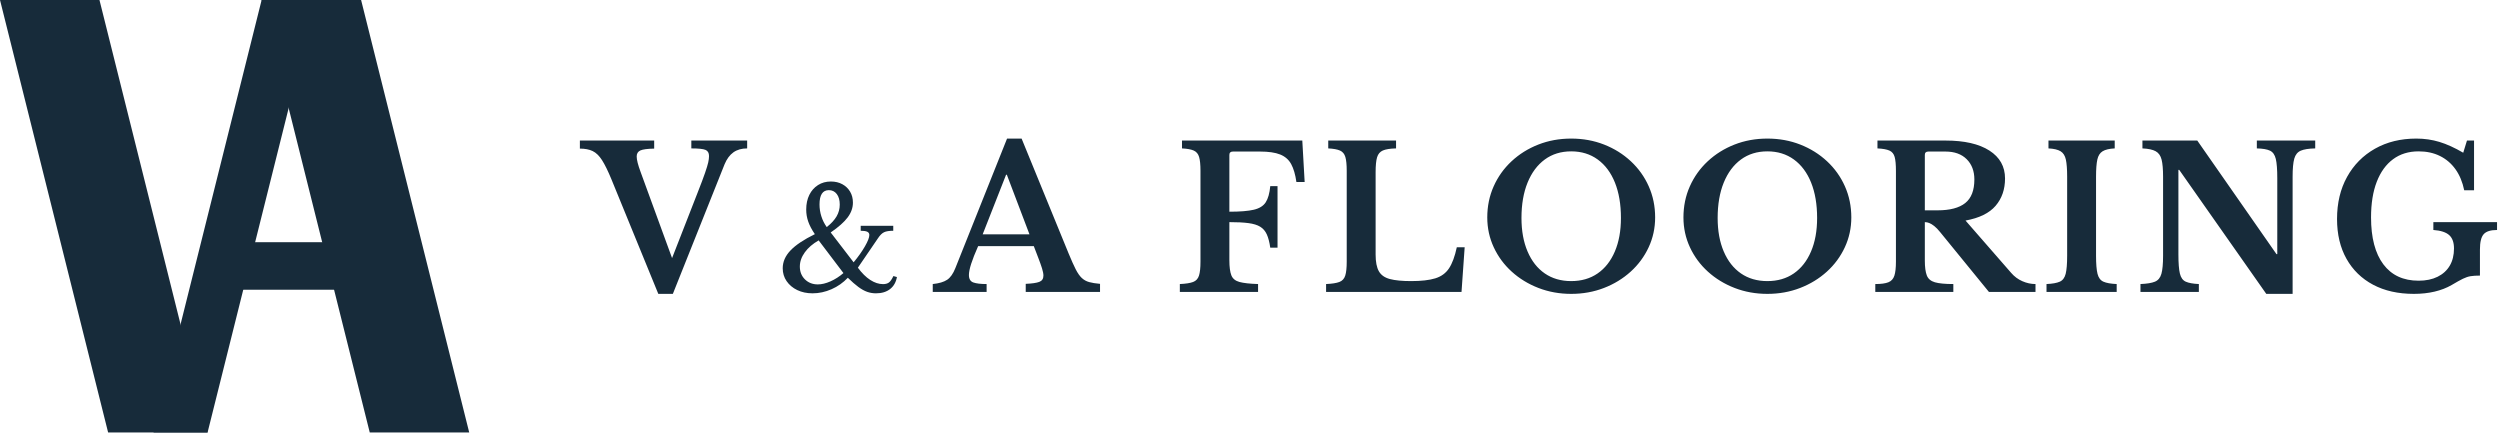
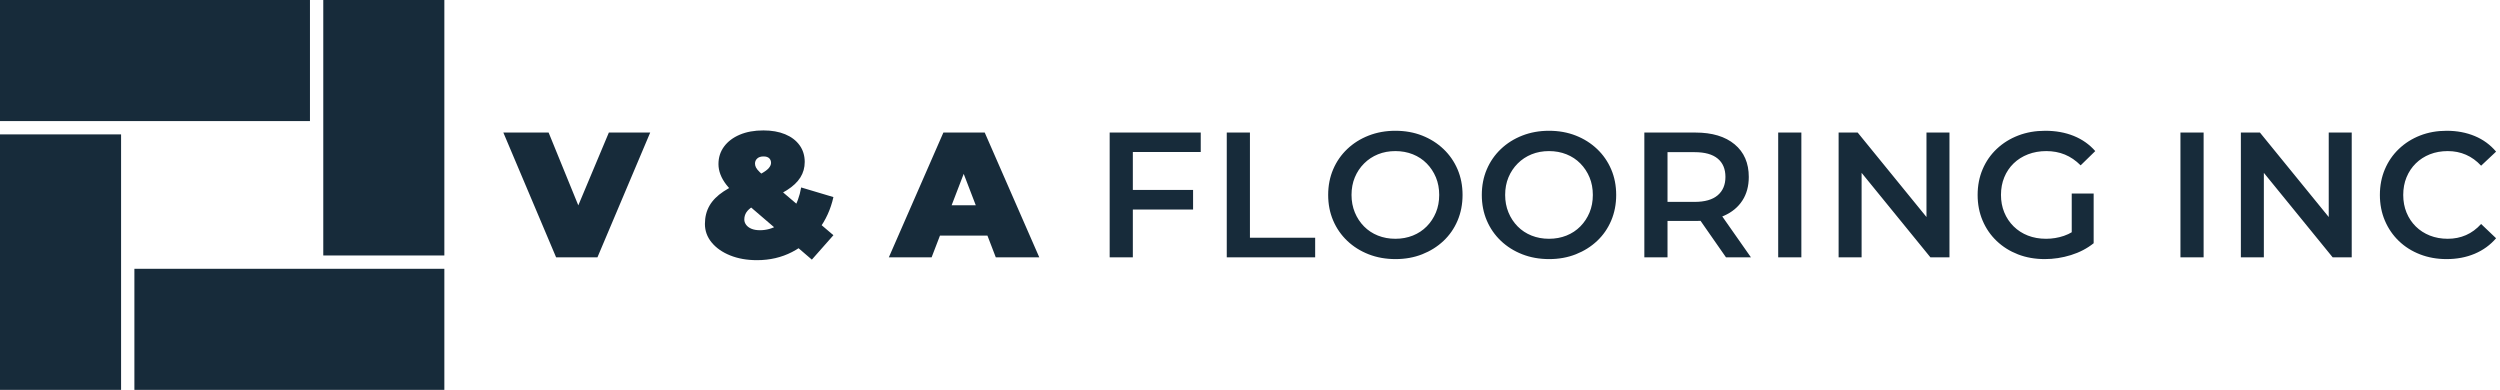
- <svg xmlns="http://www.w3.org/2000/svg" viewBox="0 0 578.1 100" role="img" aria-labelledby="t">
+ <svg xmlns="http://www.w3.org/2000/svg" viewBox="0 0 2064.8 322" role="img" aria-labelledby="t">
  <g fill="#172B3A">
-     <path d="M0 0 L23 0 L48 100 L25 100 Z" />
-     <path d="M35.5 100 L48 100 L73 0 L60.5 0 Z" />
-     <path d="M60.5 0 L83.5 0 L108.5 100 L85.5 100 Z" />
-   </g>
-   <path fill="#172B3A" d="M58.5 56 L75 56 L77.75 67 L55.75 67 Z" />
-   <g fill="#172B3A">
-     <path d="M148.136 39.773 155.409 59.682 161.318 44.545Q162.5 41.545 163.045 39.955Q163.591 38.364 163.773 37.545Q163.955 36.727 163.955 36.091Q163.955 35.0 163.136 34.659Q162.318 34.318 159.864 34.318V32.5H172.773V34.318Q170.864 34.318 169.591 35.227Q168.318 36.136 167.545 38.0L155.591 67.955H152.227L141.364 41.409Q140.182 38.545 139.205 37.023Q138.227 35.5 137.045 34.932Q135.864 34.364 134.091 34.364V32.5H151.273V34.364Q148.909 34.409 148.068 34.795Q147.227 35.182 147.227 36.182Q147.227 36.773 147.455 37.659Q147.682 38.545 148.136 39.773Z" />
-     <path d="M215.689 67.5V65.682Q217.871 65.455 219.007 64.705Q220.144 63.955 220.916 62.0L232.871 32.045H236.235L247.098 58.591Q248.053 60.909 248.735 62.25Q249.416 63.591 250.144 64.273Q250.871 64.955 251.848 65.227Q252.825 65.5 254.371 65.636V67.5H237.189V65.636Q239.371 65.545 240.325 65.182Q241.28 64.818 241.28 63.727Q241.28 63.091 240.962 62.068Q240.644 61.045 240.098 59.636L239.053 56.909H226.189Q225.098 59.364 224.575 61.0Q224.053 62.636 224.053 63.591Q224.053 64.955 225.075 65.318Q226.098 65.682 228.144 65.682V67.5ZM227.235 54.182H238.053L232.825 40.409H232.644Z" />
-     <path d="M272.825 67.5V65.682Q274.871 65.591 275.894 65.205Q276.916 64.818 277.257 63.727Q277.598 62.636 277.598 60.5V39.5Q277.598 37.364 277.28 36.295Q276.962 35.227 276.053 34.818Q275.144 34.409 273.325 34.318V32.5H301.144L301.689 42.091H299.78Q299.416 39.5 298.575 37.955Q297.735 36.409 296.03 35.727Q294.325 35.045 291.371 35.045H285.098Q284.28 35.045 284.28 35.818V48.955Q287.962 48.955 289.916 48.5Q291.871 48.045 292.689 46.773Q293.507 45.5 293.735 43.045H295.416V57.273H293.735Q293.462 55.364 292.939 54.205Q292.416 53.045 291.416 52.432Q290.416 51.818 288.689 51.591Q286.962 51.364 284.28 51.364V60.182Q284.28 62.5 284.735 63.659Q285.189 64.818 286.621 65.205Q288.053 65.591 290.916 65.682V67.5ZM306.644 67.5V65.682Q308.689 65.591 309.712 65.205Q310.735 64.818 311.075 63.727Q311.416 62.636 311.416 60.5V39.5Q311.416 37.364 311.098 36.295Q310.78 35.227 309.871 34.818Q308.962 34.409 307.144 34.318V32.5H322.825V34.318Q320.78 34.364 319.78 34.795Q318.78 35.227 318.439 36.364Q318.098 37.5 318.098 39.818V58.864Q318.098 61.409 318.848 62.727Q319.598 64.045 321.394 64.523Q323.189 65.0 326.325 65.0Q329.825 65.0 331.894 64.364Q333.962 63.727 335.075 62.045Q336.189 60.364 336.871 57.182H338.689L337.962 67.5ZM363.325 32.045Q367.416 32.045 370.939 33.432Q374.462 34.818 377.121 37.295Q379.78 39.773 381.257 43.091Q382.735 46.409 382.735 50.273Q382.735 53.955 381.235 57.182Q379.735 60.409 377.075 62.818Q374.416 65.227 370.894 66.591Q367.371 67.955 363.325 67.955Q359.28 67.955 355.757 66.591Q352.235 65.227 349.575 62.818Q346.916 60.409 345.416 57.182Q343.916 53.955 343.916 50.273Q343.916 46.409 345.394 43.091Q346.871 39.773 349.53 37.295Q352.189 34.818 355.712 33.432Q359.235 32.045 363.325 32.045ZM363.325 65.0Q366.871 65.0 369.439 63.227Q372.007 61.455 373.416 58.159Q374.825 54.864 374.825 50.409Q374.825 45.682 373.439 42.227Q372.053 38.773 369.462 36.886Q366.871 35.0 363.325 35.0Q359.78 35.0 357.212 36.886Q354.644 38.773 353.235 42.227Q351.825 45.682 351.825 50.409Q351.825 54.864 353.235 58.159Q354.644 61.455 357.212 63.227Q359.78 65.0 363.325 65.0ZM408.689 32.045Q412.78 32.045 416.303 33.432Q419.825 34.818 422.485 37.295Q425.144 39.773 426.621 43.091Q428.098 46.409 428.098 50.273Q428.098 53.955 426.598 57.182Q425.098 60.409 422.439 62.818Q419.78 65.227 416.257 66.591Q412.735 67.955 408.689 67.955Q404.644 67.955 401.121 66.591Q397.598 65.227 394.939 62.818Q392.28 60.409 390.78 57.182Q389.28 53.955 389.28 50.273Q389.28 46.409 390.757 43.091Q392.235 39.773 394.894 37.295Q397.553 34.818 401.075 33.432Q404.598 32.045 408.689 32.045ZM408.689 65.0Q412.235 65.0 414.803 63.227Q417.371 61.455 418.78 58.159Q420.189 54.864 420.189 50.409Q420.189 45.682 418.803 42.227Q417.416 38.773 414.825 36.886Q412.235 35.0 408.689 35.0Q405.144 35.0 402.575 36.886Q400.007 38.773 398.598 42.227Q397.189 45.682 397.189 50.409Q397.189 54.864 398.598 58.159Q400.007 61.455 402.575 63.227Q405.144 65.0 408.689 65.0ZM463.644 41.273Q463.644 45.045 461.462 47.591Q459.28 50.136 454.507 51.0L465.053 63.091Q466.144 64.364 467.644 65.023Q469.144 65.682 470.689 65.682V67.5H459.916L448.644 53.682Q447.916 52.773 447.28 52.273Q446.644 51.773 446.121 51.568Q445.598 51.364 445.098 51.364V60.273Q445.098 62.5 445.553 63.682Q446.007 64.864 447.416 65.273Q448.825 65.682 451.689 65.682V67.5H433.644V65.682Q435.644 65.682 436.666 65.273Q437.689 64.864 438.053 63.75Q438.416 62.636 438.416 60.5V39.5Q438.416 37.364 438.121 36.295Q437.825 35.227 436.916 34.818Q436.007 34.409 434.144 34.318V32.5H449.871Q456.416 32.5 460.03 34.818Q463.644 37.136 463.644 41.273ZM445.098 35.818V48.636H448.053Q452.325 48.636 454.439 46.955Q456.553 45.273 456.553 41.5Q456.553 38.591 454.78 36.818Q453.007 35.045 449.871 35.045H445.916Q445.098 35.045 445.098 35.818ZM473.235 67.5V65.682Q475.28 65.591 476.303 65.136Q477.325 64.682 477.666 63.318Q478.007 61.955 478.007 59.136V40.864Q478.007 38.273 477.712 36.909Q477.416 35.545 476.485 34.977Q475.553 34.409 473.689 34.318V32.5H489.007V34.318Q487.144 34.409 486.212 34.977Q485.28 35.545 484.985 36.909Q484.689 38.273 484.689 40.864V59.136Q484.689 61.955 485.03 63.318Q485.371 64.682 486.394 65.136Q487.416 65.591 489.462 65.682V67.5ZM524.053 67.955 503.916 39.273H503.735V58.818Q503.735 61.818 504.075 63.25Q504.416 64.682 505.439 65.136Q506.462 65.591 508.462 65.682V67.5H494.962V65.682Q497.189 65.591 498.303 65.136Q499.416 64.682 499.803 63.318Q500.189 61.955 500.189 59.136V40.864Q500.189 38.273 499.848 36.909Q499.507 35.545 498.485 34.977Q497.462 34.409 495.416 34.318V32.5H508.098L526.416 58.773H526.598V41.182Q526.598 38.182 526.257 36.75Q525.916 35.318 524.916 34.841Q523.916 34.364 521.871 34.318V32.5H535.371V34.318Q533.144 34.364 532.03 34.841Q530.916 35.318 530.53 36.682Q530.144 38.045 530.144 40.864V67.955ZM558.189 67.955Q552.735 67.955 548.757 65.841Q544.78 63.727 542.598 59.841Q540.416 55.955 540.416 50.636Q540.416 45.091 542.735 40.909Q545.053 36.727 549.189 34.386Q553.325 32.045 558.735 32.045Q561.553 32.045 564.098 32.818Q566.644 33.591 569.598 35.318L570.462 32.5H572.098V44.0H569.825Q569.235 41.136 567.803 39.136Q566.371 37.136 564.212 36.068Q562.053 35.0 559.28 35.0Q555.825 35.0 553.371 36.818Q550.916 38.636 549.598 42.045Q548.28 45.455 548.28 50.273Q548.28 57.318 551.121 61.114Q553.962 64.909 559.28 64.909Q561.825 64.909 563.666 64.0Q565.507 63.091 566.485 61.432Q567.462 59.773 567.462 57.455Q567.462 55.364 566.348 54.364Q565.235 53.364 562.689 53.182V51.364H577.416V53.182Q575.189 53.182 574.325 54.159Q573.462 55.136 573.462 57.682V63.727Q572.144 63.727 571.303 63.864Q570.462 64.0 569.53 64.455Q568.598 64.909 566.916 65.909Q565.189 66.909 562.985 67.432Q560.78 67.955 558.189 67.955Z" />
-   </g>
-   <g fill="#172B3A">
-     <path d="M187.902 67.827Q185.905 67.827 184.351 67.075Q182.796 66.322 181.896 65.013Q180.996 63.704 180.996 62.035Q180.996 59.809 182.78 57.927Q184.564 56.045 188.425 54.147Q187.378 52.609 186.904 51.267Q186.429 49.925 186.429 48.453Q186.429 46.522 187.149 45.065Q187.869 43.609 189.162 42.791Q190.455 41.973 192.124 41.973Q193.629 41.973 194.775 42.595Q195.92 43.216 196.575 44.313Q197.229 45.409 197.229 46.849Q197.229 48.649 196.018 50.269Q194.807 51.889 192.091 53.755L197.393 60.66Q198.996 58.729 200.011 56.962Q201.025 55.195 201.025 54.344Q201.025 53.82 200.551 53.591Q200.076 53.362 199.029 53.362V52.216H206.556V53.362Q205.149 53.362 204.429 53.705Q203.709 54.049 203.022 55.096L198.375 61.904Q199.749 63.769 201.238 64.735Q202.727 65.7 204.2 65.7Q205.051 65.7 205.558 65.324Q206.065 64.947 206.589 63.835L207.407 64.064Q207.08 65.864 205.82 66.845Q204.56 67.827 202.564 67.827Q201.484 67.827 200.518 67.484Q199.553 67.14 198.489 66.355Q197.425 65.569 196.051 64.227Q194.447 65.929 192.287 66.878Q190.127 67.827 187.902 67.827ZM189.113 65.765Q190.455 65.765 192.042 65.062Q193.629 64.358 195.036 63.147L189.309 55.587Q187.247 56.765 186.102 58.353Q184.956 59.94 184.956 61.642Q184.956 63.442 186.135 64.604Q187.313 65.765 189.113 65.765ZM191.175 52.511Q192.713 51.3 193.449 50.04Q194.185 48.78 194.185 47.307Q194.185 45.769 193.498 44.869Q192.811 43.969 191.665 43.969Q189.505 43.969 189.505 47.275Q189.505 48.682 189.931 50.024Q190.356 51.365 191.175 52.511Z" />
+     <path d="M0 0 L256 0 L256 100 L0 100 Z" />
+     <path d="M267 0 L367 0 L367 211 L267 211 Z" />
+     <path d="M111 222 L367 222 L367 322 L111 322 Z" />
+     <path d="M0 111 L100 111 L100 322 L0 322 Z" />
+     <path d="M459.294 212.52 415.723 109.48H453.112L488.587 196.475H466.36L502.866 109.48H537.016L493.445 212.52ZM670.526 214.434 608.114 160.853Q603.109 156.731 599.87 152.536Q596.632 148.341 595.013 144.072Q593.394 139.803 593.394 135.534Q593.394 127.291 598.03 121.035Q602.667 114.779 610.984 111.246Q619.301 107.714 630.488 107.714Q640.792 107.714 648.446 110.878Q656.101 114.043 660.37 119.931Q664.638 125.819 664.638 133.768Q664.638 140.834 661.032 146.574Q657.426 152.315 649.992 157.026Q642.558 161.736 631.224 166.005Q625.336 168.213 621.656 170.568Q617.976 172.923 616.357 175.499Q614.738 178.075 614.738 181.314Q614.738 183.669 616.283 185.73Q617.829 187.79 620.699 188.968Q623.57 190.146 627.691 190.146Q635.64 190.146 642.632 185.95Q649.624 181.755 654.702 173.806Q659.781 165.858 661.694 154.818L688.338 162.766Q684.952 177.928 676.046 189.704Q667.141 201.48 654.114 208.178Q641.086 214.875 625.189 214.875Q612.824 214.875 603.109 210.974Q593.394 207.074 587.8 200.302Q582.206 193.531 582.206 184.994Q582.206 176.456 585.96 169.906Q589.714 163.355 597.589 158.13Q605.464 152.904 617.534 148.341Q624.894 145.544 629.09 143.189Q633.285 140.834 635.051 138.699Q636.818 136.565 636.818 134.504Q636.818 132.149 635.272 130.677Q633.726 129.205 630.635 129.205Q627.25 129.205 625.41 130.898Q623.57 132.59 623.57 135.093Q623.57 136.712 624.379 138.331Q625.189 139.95 627.544 142.232Q629.899 144.514 634.168 148.194L688.338 194.267ZM734.117 212.52 779.16 109.48H813.31L858.354 212.52H822.437L789.17 125.966H802.712L769.445 212.52ZM760.907 194.562 769.739 169.538H817.138L825.97 194.562Z" />
+     <path d="M916.498 212.52V109.48H991.717V125.525H935.634V212.52ZM934.014 173.07V156.878H985.387V173.07ZM1013.208 212.52V109.48H1032.344V196.328H1086.219V212.52ZM1152.606 213.992Q1140.536 213.992 1130.379 210.018Q1120.222 206.043 1112.715 198.904Q1105.208 191.765 1101.086 182.123Q1096.965 172.482 1096.965 161.0Q1096.965 149.518 1101.086 139.877Q1105.208 130.235 1112.715 123.096Q1120.222 115.957 1130.379 111.982Q1140.536 108.008 1152.459 108.008Q1164.53 108.008 1174.613 111.982Q1184.696 115.957 1192.203 123.096Q1199.71 130.235 1203.832 139.877Q1207.954 149.518 1207.954 161.0Q1207.954 172.482 1203.832 182.197Q1199.71 191.912 1192.203 198.978Q1184.696 206.043 1174.613 210.018Q1164.53 213.992 1152.606 213.992ZM1152.459 197.211Q1160.261 197.211 1166.885 194.562Q1173.509 191.912 1178.366 186.981Q1183.224 182.05 1185.947 175.499Q1188.67 168.949 1188.67 161.0Q1188.67 153.051 1185.947 146.501Q1183.224 139.95 1178.366 135.019Q1173.509 130.088 1166.885 127.438Q1160.261 124.789 1152.459 124.789Q1144.658 124.789 1138.107 127.438Q1131.557 130.088 1126.626 135.019Q1121.694 139.95 1118.971 146.501Q1116.248 153.051 1116.248 161.0Q1116.248 168.802 1118.971 175.426Q1121.694 182.05 1126.552 186.981Q1131.41 191.912 1138.034 194.562Q1144.658 197.211 1152.459 197.211ZM1279.493 213.992Q1267.422 213.992 1257.266 210.018Q1247.109 206.043 1239.602 198.904Q1232.094 191.765 1227.973 182.123Q1223.851 172.482 1223.851 161.0Q1223.851 149.518 1227.973 139.877Q1232.094 130.235 1239.602 123.096Q1247.109 115.957 1257.266 111.982Q1267.422 108.008 1279.346 108.008Q1291.416 108.008 1301.499 111.982Q1311.582 115.957 1319.09 123.096Q1326.597 130.235 1330.718 139.877Q1334.84 149.518 1334.84 161.0Q1334.84 172.482 1330.718 182.197Q1326.597 191.912 1319.09 198.978Q1311.582 206.043 1301.499 210.018Q1291.416 213.992 1279.493 213.992ZM1279.346 197.211Q1287.147 197.211 1293.771 194.562Q1300.395 191.912 1305.253 186.981Q1310.11 182.05 1312.834 175.499Q1315.557 168.949 1315.557 161.0Q1315.557 153.051 1312.834 146.501Q1310.11 139.95 1305.253 135.019Q1300.395 130.088 1293.771 127.438Q1287.147 124.789 1279.346 124.789Q1271.544 124.789 1264.994 127.438Q1258.443 130.088 1253.512 135.019Q1248.581 139.95 1245.858 146.501Q1243.134 153.051 1243.134 161.0Q1243.134 168.802 1245.858 175.426Q1248.581 182.05 1253.438 186.981Q1258.296 191.912 1264.92 194.562Q1271.544 197.211 1279.346 197.211ZM1358.098 212.52V109.48H1400.344Q1420.952 109.48 1432.654 119.195Q1444.357 128.91 1444.357 146.133Q1444.357 157.467 1439.058 165.637Q1433.758 173.806 1423.97 178.149Q1414.181 182.491 1400.491 182.491H1368.696L1377.234 173.806V212.52ZM1425.515 212.52 1399.461 175.131H1419.922L1446.123 212.52ZM1377.234 175.867 1368.696 166.741H1399.608Q1412.267 166.741 1418.67 161.294Q1425.074 155.848 1425.074 146.133Q1425.074 136.27 1418.67 130.971Q1412.267 125.672 1399.608 125.672H1368.696L1377.234 116.251ZM1468.645 212.52V109.48H1487.781V212.52ZM1518.546 212.52V109.48H1534.296L1598.917 188.821H1591.115V109.48H1610.104V212.52H1594.354L1529.733 133.179H1537.534V212.52ZM1688.856 213.992Q1676.786 213.992 1666.702 210.091Q1656.619 206.19 1649.112 199.051Q1641.605 191.912 1637.483 182.197Q1633.362 172.482 1633.362 161.0Q1633.362 149.518 1637.483 139.803Q1641.605 130.088 1649.186 122.949Q1656.766 115.81 1666.923 111.909Q1677.08 108.008 1689.15 108.008Q1702.251 108.008 1712.776 112.277Q1723.301 116.546 1730.514 124.789L1718.443 136.565Q1712.408 130.53 1705.416 127.659Q1698.424 124.789 1690.034 124.789Q1681.938 124.789 1675.019 127.438Q1668.101 130.088 1663.096 134.946Q1658.091 139.803 1655.368 146.427Q1652.645 153.051 1652.645 161.0Q1652.645 168.802 1655.368 175.426Q1658.091 182.05 1663.096 186.981Q1668.101 191.912 1674.872 194.562Q1681.643 197.211 1689.886 197.211Q1697.541 197.211 1704.68 194.782Q1711.819 192.354 1718.296 186.613L1729.189 200.891Q1721.093 207.368 1710.421 210.68Q1699.749 213.992 1688.856 213.992ZM1729.189 200.891 1711.083 198.389V159.822H1729.189ZM1800.875 212.52V109.48H1820.011V212.52ZM1850.776 212.52V109.48H1866.526L1931.147 188.821H1923.346V109.48H1942.334V212.52H1926.584L1861.963 133.179H1869.765V212.52ZM2020.645 213.992Q2008.869 213.992 1998.786 210.091Q1988.702 206.19 1981.269 199.051Q1973.835 191.912 1969.714 182.197Q1965.592 172.482 1965.592 161.0Q1965.592 149.518 1969.714 139.803Q1973.835 130.088 1981.342 122.949Q1988.85 115.81 1998.859 111.909Q2008.869 108.008 2020.792 108.008Q2033.451 108.008 2043.902 112.35Q2054.354 116.693 2061.566 125.23L2049.202 136.859Q2043.608 130.824 2036.69 127.806Q2029.771 124.789 2021.675 124.789Q2013.579 124.789 2006.882 127.438Q2000.184 130.088 1995.253 134.946Q1990.322 139.803 1987.598 146.427Q1984.875 153.051 1984.875 161.0Q1984.875 168.949 1987.598 175.573Q1990.322 182.197 1995.253 187.054Q2000.184 191.912 2006.882 194.562Q2013.579 197.211 2021.675 197.211Q2029.771 197.211 2036.69 194.194Q2043.608 191.176 2049.202 184.994L2061.566 196.77Q2054.354 205.16 2043.902 209.576Q2033.451 213.992 2020.645 213.992Z" />
  </g>
</svg>
